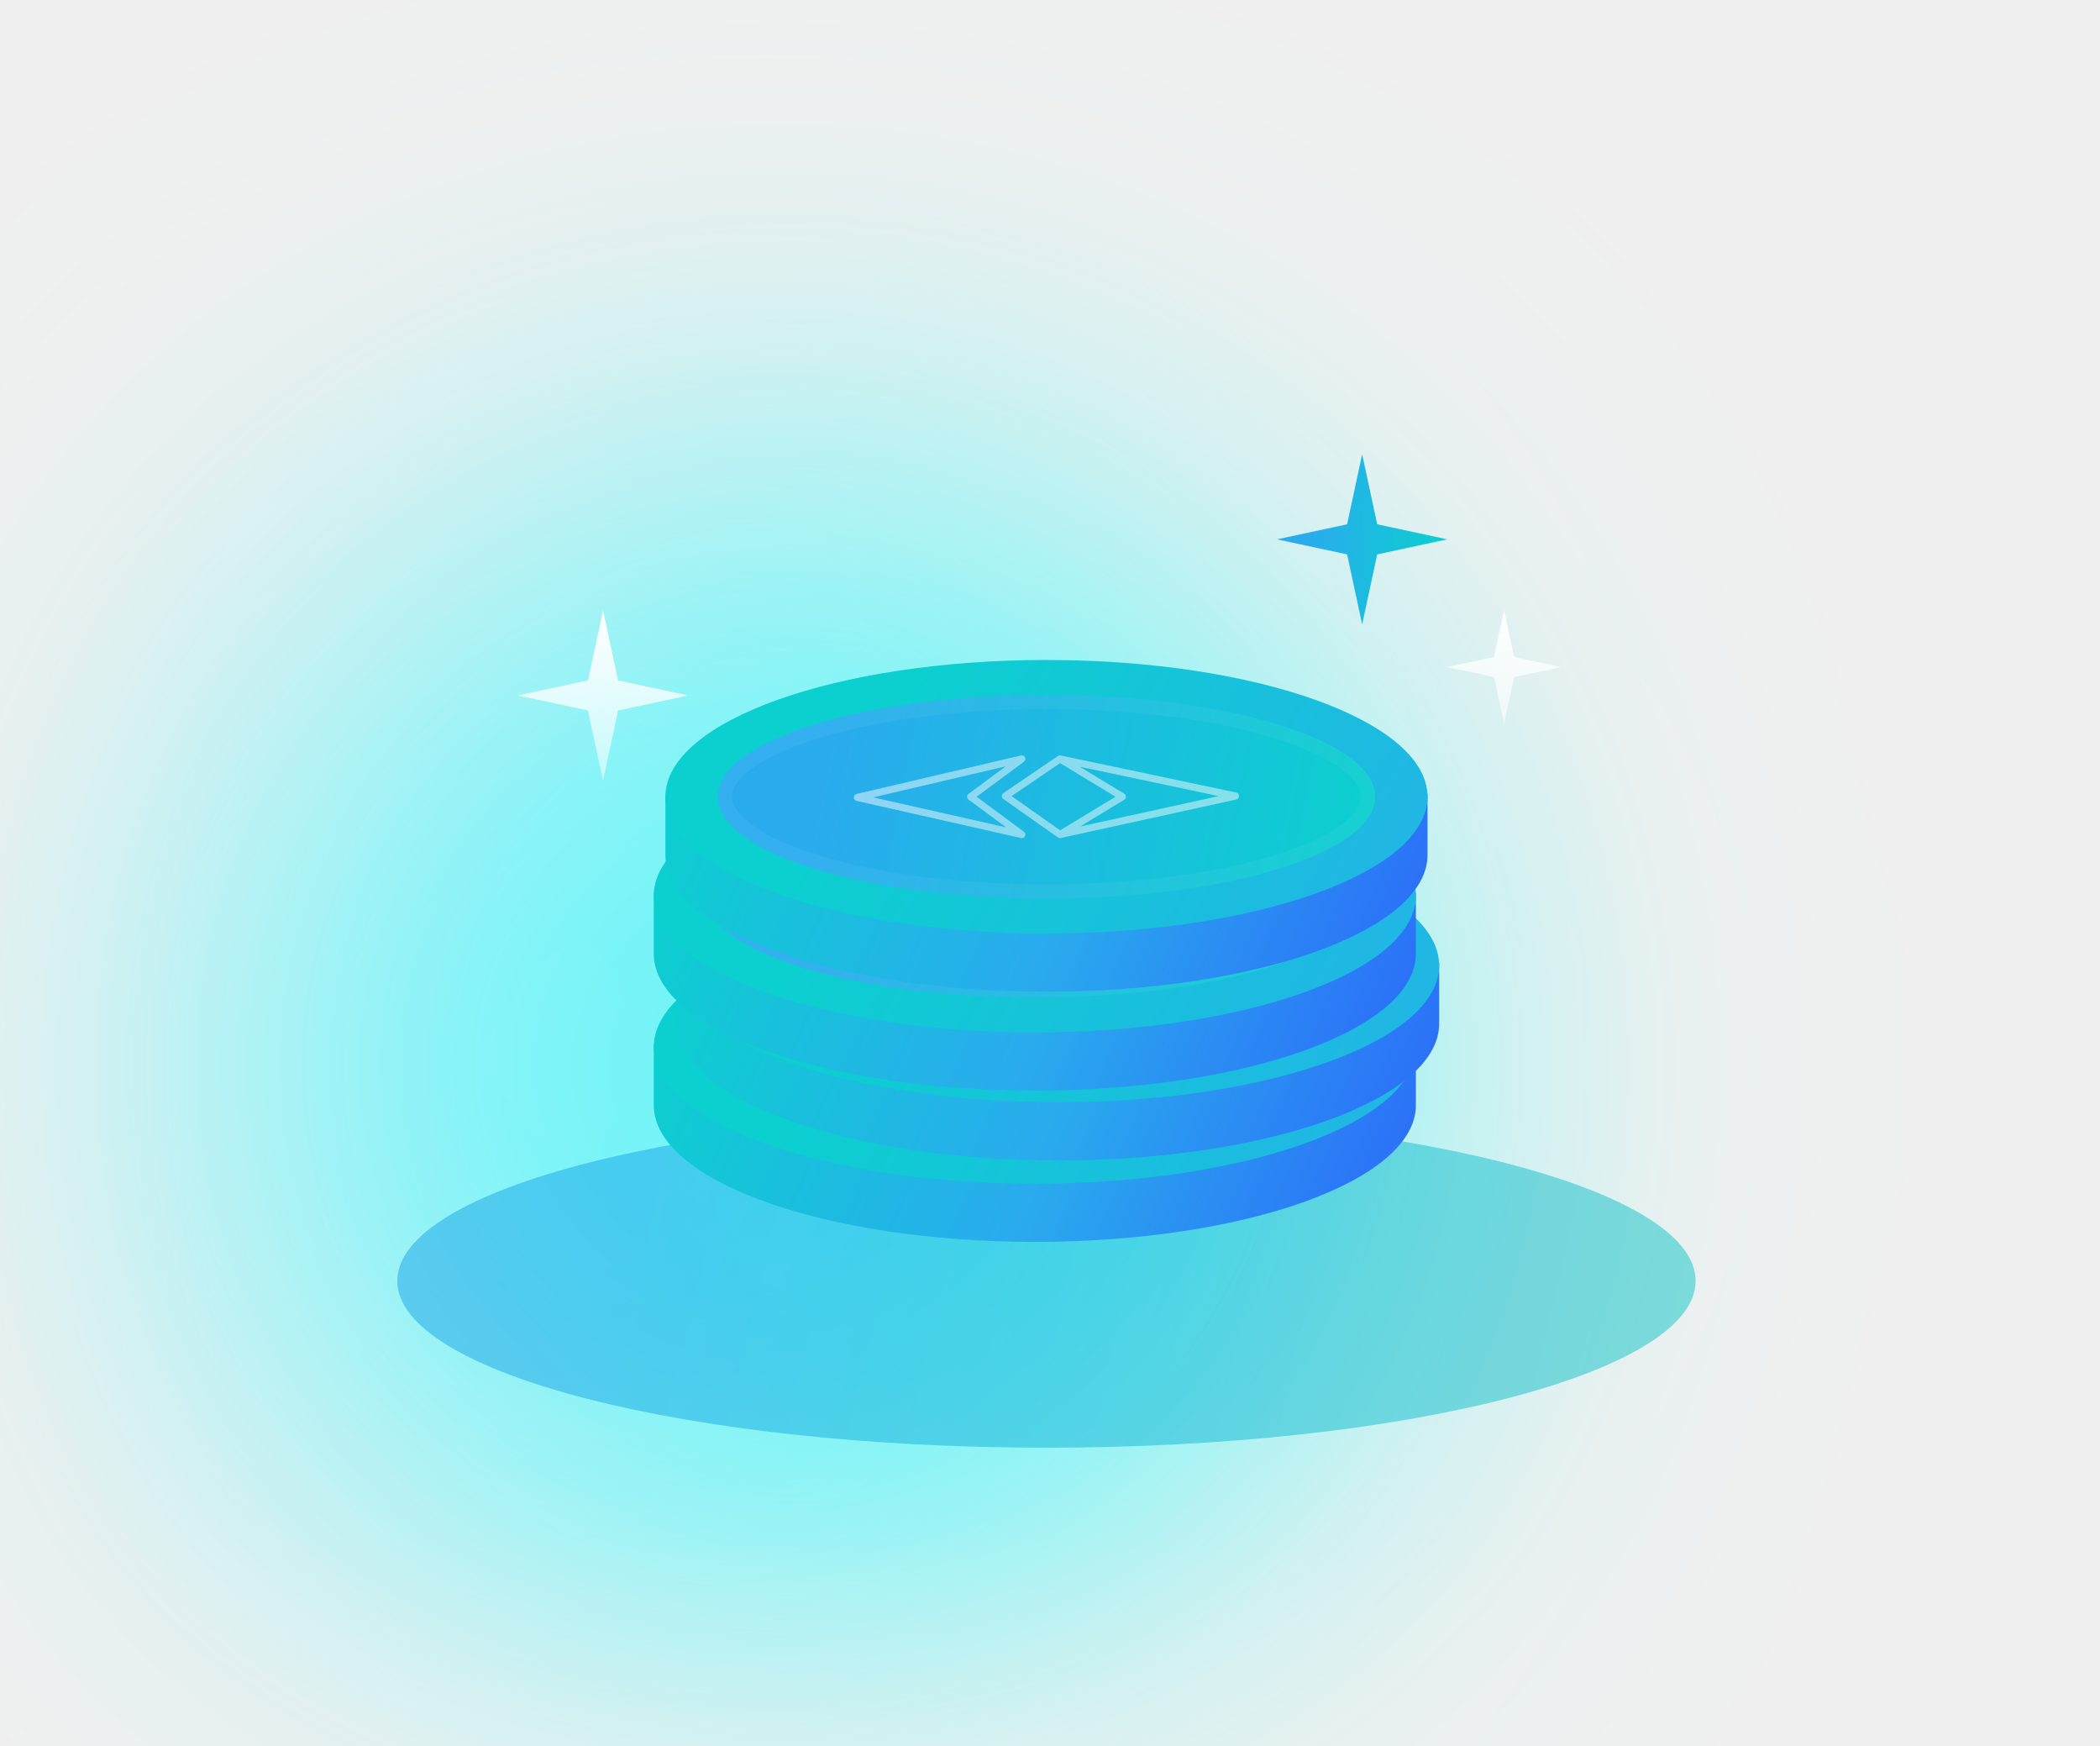
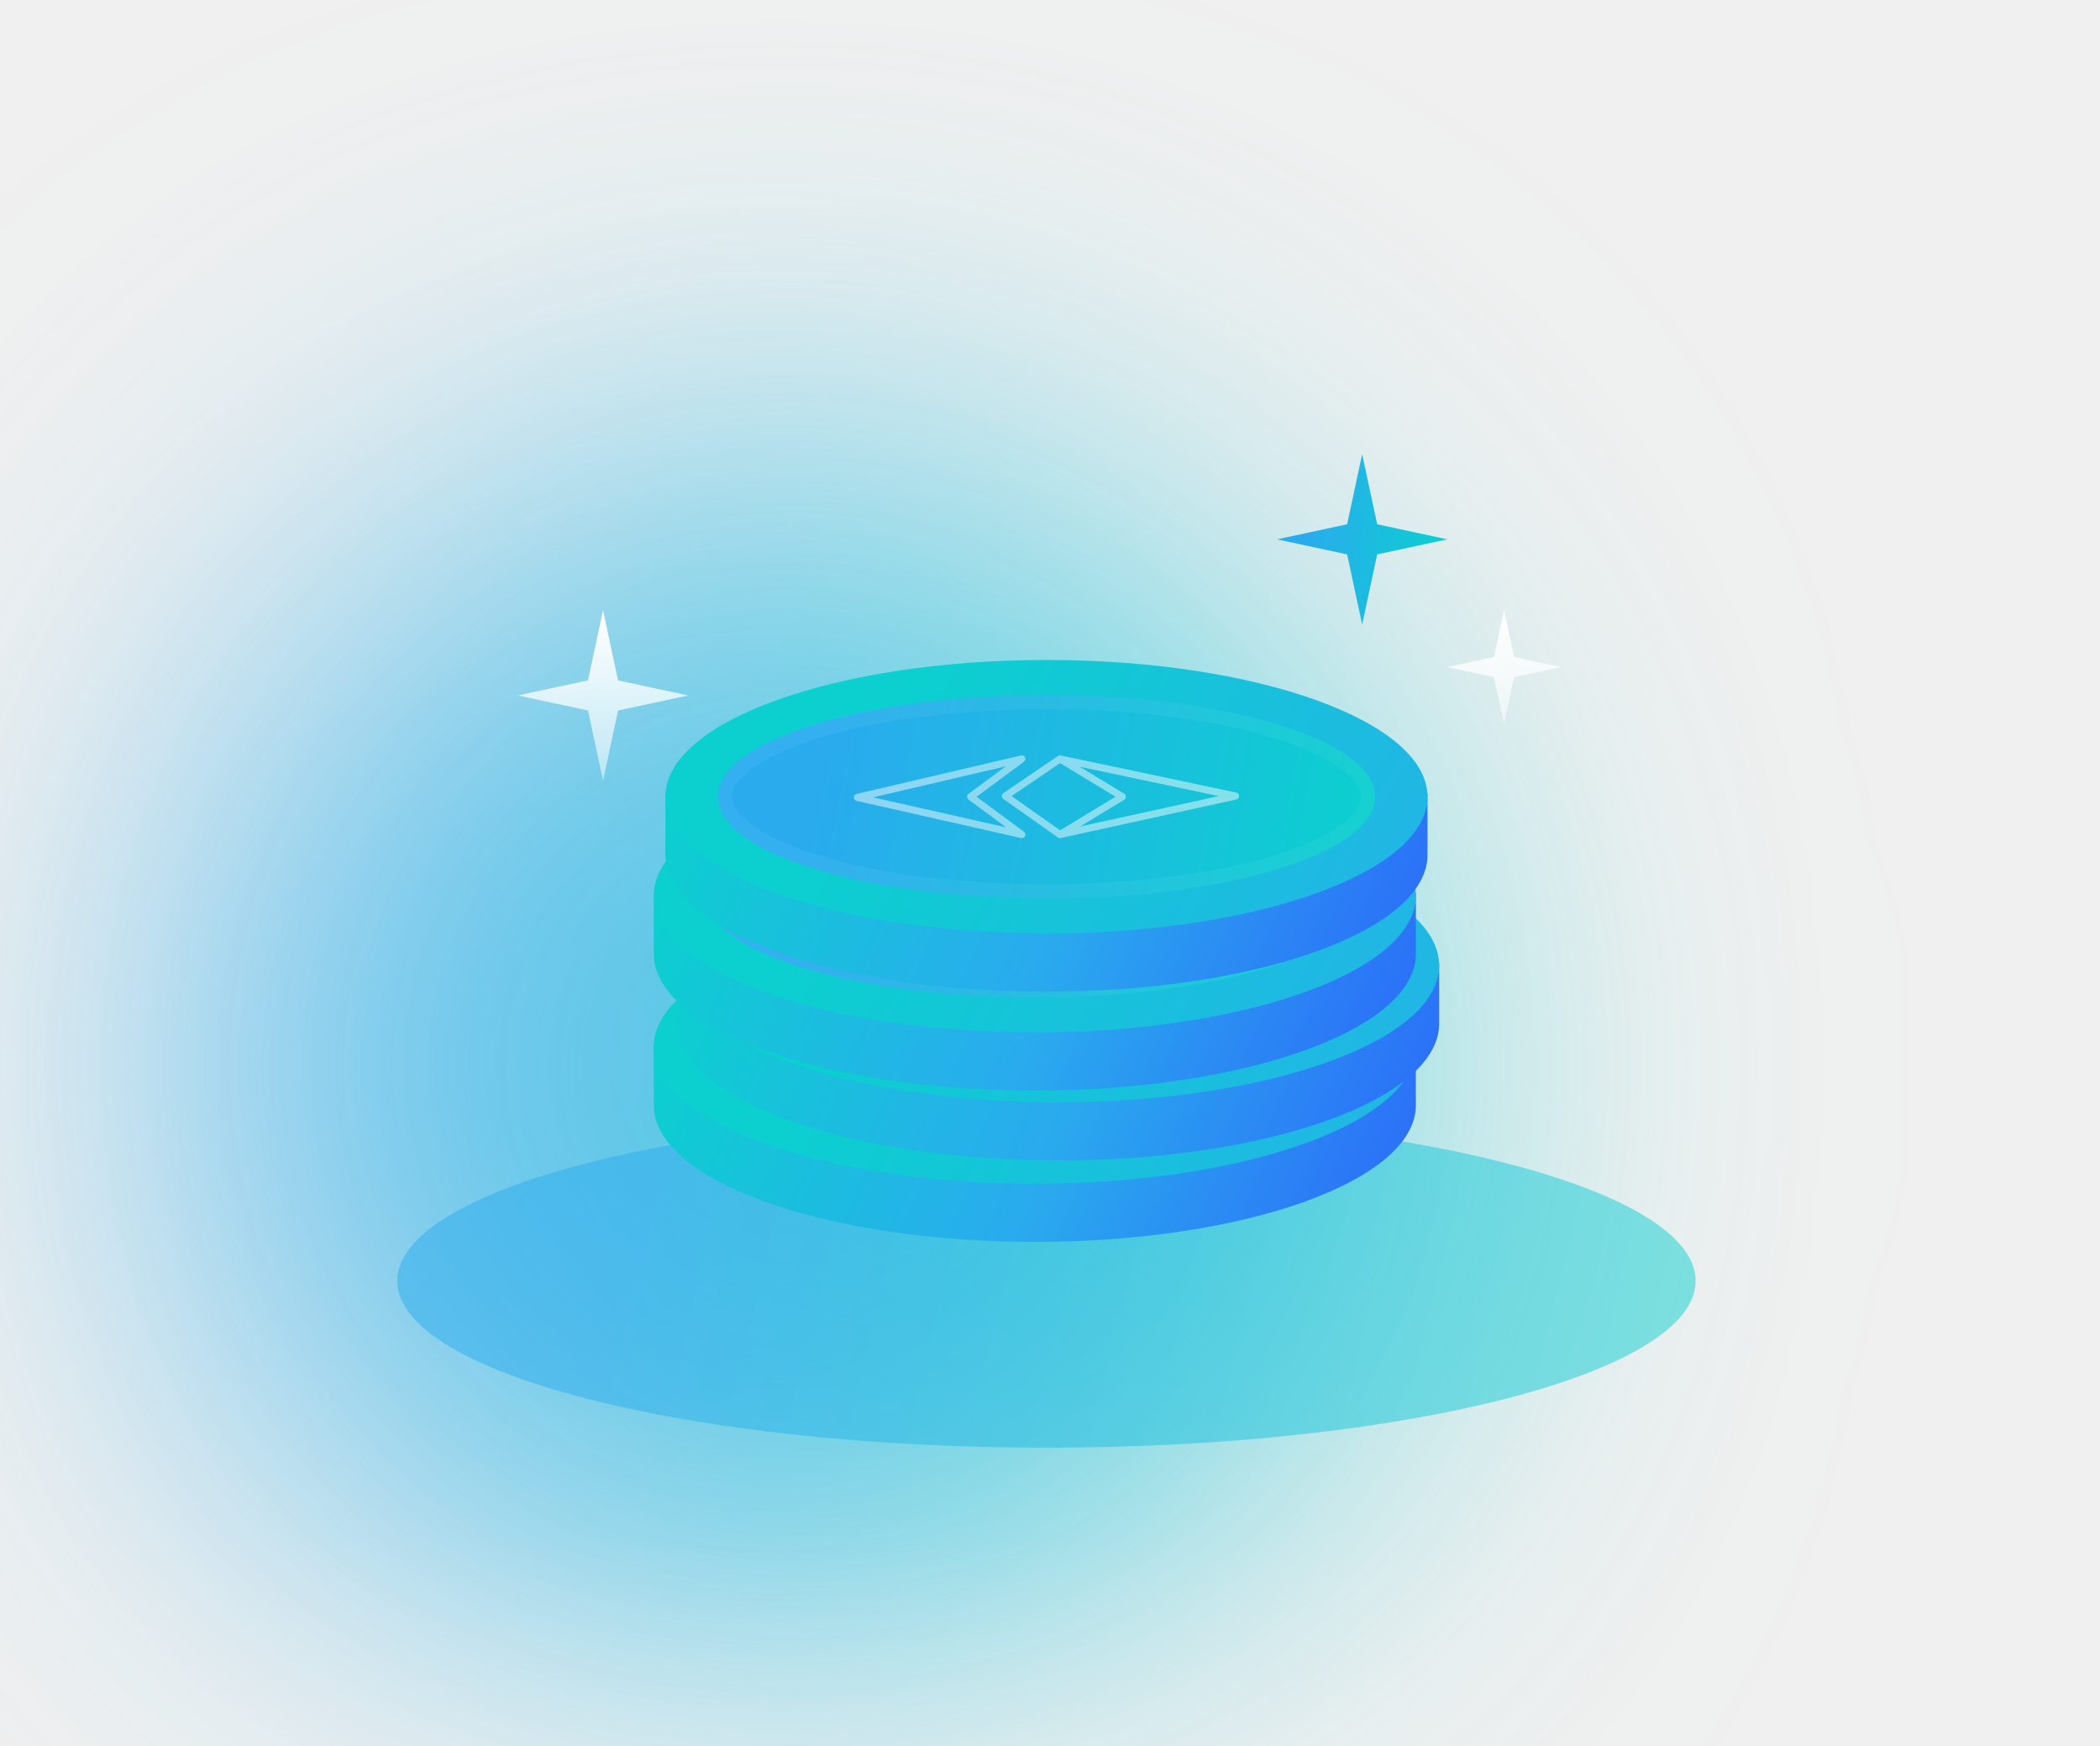
- <svg xmlns="http://www.w3.org/2000/svg" width="296" height="246" viewBox="0 0 296 246" fill="none">
-   <g style="mix-blend-mode:hard-light" opacity="0.7" filter="url(#filter0_f_244_22030)">
-     <circle cx="110" cy="150" r="85" fill="url(#paint0_linear_244_22030)" />
+ <svg xmlns="http://www.w3.org/2000/svg" xmlns:xlink="http://www.w3.org/1999/xlink" fill="none" height="246" viewBox="0 0 296 246" width="296">
+   <filter id="a" color-interpolation-filters="sRGB" filterUnits="userSpaceOnUse" height="682" width="682" x="-231" y="-191">
+     <feFlood flood-opacity="0" result="BackgroundImageFix" />
+     <feBlend in="SourceGraphic" in2="BackgroundImageFix" mode="normal" result="shape" />
+     <feGaussianBlur result="effect1_foregroundBlur_244_22030" stdDeviation="128" />
+   </filter>
+   <linearGradient id="b">
+     <stop offset=".15" stop-color="#2aabee" />
+     <stop offset="1" stop-color="#0ccfcf" />
+   </linearGradient>
+   <linearGradient id="c" gradientUnits="userSpaceOnUse" x1="25.155" x2="194.845" xlink:href="#b" y1="144.87" y2="155.13" />
+   <linearGradient id="d" gradientUnits="userSpaceOnUse" x1="56.167" x2="229.874" xlink:href="#b" y1="179.082" y2="219.975" />
+   <linearGradient id="e">
+     <stop offset="0" stop-color="#2c41ff" />
+     <stop offset=".593" stop-color="#2aabee" />
+     <stop offset="1" stop-color="#0ccfcf" />
+   </linearGradient>
+   <linearGradient id="f" gradientUnits="userSpaceOnUse" x1="231.55" x2="104.494" xlink:href="#e" y1="178.28" y2="121.256" />
+   <linearGradient id="g" gradientUnits="userSpaceOnUse" x1="243.44" x2="138.034" xlink:href="#b" y1="177.05" y2="112.84" />
+   <linearGradient id="h" gradientUnits="userSpaceOnUse" x1="99.615" x2="189.036" xlink:href="#b" y1="146.664" y2="164.12" />
+   <linearGradient id="i" gradientUnits="userSpaceOnUse" x1="234.83" x2="107.774" xlink:href="#e" y1="166.8" y2="109.776" />
+   <linearGradient id="j" gradientUnits="userSpaceOnUse" x1="246.72" x2="141.314" xlink:href="#b" y1="165.57" y2="101.36" />
+   <linearGradient id="k" gradientUnits="userSpaceOnUse" x1="102.895" x2="192.316" xlink:href="#b" y1="135.184" y2="152.64" />
+   <linearGradient id="l" gradientUnits="userSpaceOnUse" x1="231.55" x2="104.494" xlink:href="#e" y1="156.96" y2="99.936" />
+   <linearGradient id="m" gradientUnits="userSpaceOnUse" x1="243.44" x2="138.034" xlink:href="#b" y1="155.73" y2="91.52" />
+   <linearGradient id="n" gradientUnits="userSpaceOnUse" x1="99.615" x2="189.036" xlink:href="#b" y1="125.344" y2="142.8" />
+   <linearGradient id="o" gradientUnits="userSpaceOnUse" x1="233.19" x2="106.134" xlink:href="#e" y1="143.02" y2="85.996" />
+   <linearGradient id="p" gradientUnits="userSpaceOnUse" x1="245.08" x2="139.674" xlink:href="#b" y1="141.79" y2="77.58" />
+   <linearGradient id="q" gradientUnits="userSpaceOnUse" x1="101.254" x2="190.676" xlink:href="#b" y1="111.404" y2="128.86" />
+   <linearGradient id="r">
+     <stop offset="0" stop-color="#fff" />
+     <stop offset="1" stop-color="#fff" stop-opacity=".5" />
+   </linearGradient>
+   <linearGradient id="s" gradientUnits="userSpaceOnUse" x1="85" x2="85" xlink:href="#r" y1="86" y2="110" />
+   <linearGradient id="t" gradientUnits="userSpaceOnUse" x1="212" x2="212" xlink:href="#r" y1="86" y2="102" />
+   <linearGradient id="u" gradientUnits="userSpaceOnUse" x1="180.022" x2="203.978" xlink:href="#b" y1="75.276" y2="76.724" />
+   <g filter="url(#a)" opacity=".7">
+     <circle cx="110" cy="150" fill="url(#c)" r="85" />
  </g>
-   <g style="mix-blend-mode:multiply" opacity="0.5">
-     <ellipse cx="147.5" cy="180.5" rx="91.5" ry="23.5" fill="url(#paint1_linear_244_22030)" />
+   <ellipse cx="147.5" cy="180.5" fill="url(#d)" opacity=".5" rx="91.5" ry="23.5" />
+   <path d="m145.86 175c29.663 0 53.71-8.627 53.71-19.27v-8.61h-107.42v8.61c0 10.643 24.047 19.27 53.71 19.27z" fill="url(#f)" />
+   <ellipse cx="145.86" cy="147.53" fill="url(#g)" rx="53.71" ry="19.27" />
+   <ellipse cx="145.86" cy="147.53" fill="url(#h)" rx="46.33" ry="14.35" />
+   <path d="m191.19 147.53c0 1.511-.991 3.138-3.232 4.779-2.219 1.625-5.495 3.131-9.634 4.413-8.264 2.559-19.742 4.158-32.464 4.158s-24.2-1.599-32.464-4.158c-4.139-1.282-7.415-2.788-9.634-4.413-2.241-1.641-3.232-3.268-3.232-4.779s.991-3.138 3.232-4.779c2.219-1.625 5.495-3.131 9.634-4.413 8.264-2.559 19.742-4.158 32.464-4.158s24.2 1.599 32.464 4.158c4.139 1.282 7.415 2.788 9.634 4.413 2.241 1.641 3.232 3.268 3.232 4.779z" stroke="#fff" stroke-opacity=".05" stroke-width="2" />
+   <path d="m149.14 163.52c29.663 0 53.71-8.627 53.71-19.27v-8.61h-107.42v8.61c0 10.643 24.047 19.27 53.71 19.27z" fill="url(#i)" />
+   <ellipse cx="149.14" cy="136.05" fill="url(#j)" rx="53.71" ry="19.27" />
+   <ellipse cx="149.14" cy="136.05" fill="url(#k)" rx="46.33" ry="14.35" />
+   <path d="m194.47 136.05c0 1.511-.991 3.138-3.232 4.779-2.219 1.625-5.495 3.131-9.634 4.413-8.264 2.56-19.742 4.158-32.464 4.158s-24.2-1.598-32.464-4.158c-4.139-1.282-7.415-2.788-9.634-4.413-2.241-1.641-3.232-3.268-3.232-4.779s.991-3.138 3.232-4.779c2.219-1.625 5.495-3.131 9.634-4.413 8.264-2.559 19.742-4.158 32.464-4.158s24.2 1.599 32.464 4.158c4.139 1.282 7.415 2.788 9.634 4.413 2.241 1.641 3.232 3.268 3.232 4.779z" stroke="#fff" stroke-opacity=".05" stroke-width="2" />
+   <path d="m145.86 153.68c29.663 0 53.71-8.627 53.71-19.27v-8.61h-107.42v8.61c0 10.643 24.047 19.27 53.71 19.27z" fill="url(#l)" />
+   <ellipse cx="145.86" cy="126.21" fill="url(#m)" rx="53.71" ry="19.27" />
+   <ellipse cx="145.86" cy="126.21" fill="url(#n)" rx="46.33" ry="14.35" />
+   <path d="m191.19 126.21c0 1.511-.991 3.138-3.232 4.779-2.219 1.625-5.495 3.131-9.634 4.413-8.264 2.559-19.742 4.158-32.464 4.158s-24.2-1.599-32.464-4.158c-4.139-1.282-7.415-2.788-9.634-4.413-2.241-1.641-3.232-3.268-3.232-4.779s.991-3.138 3.232-4.779c2.219-1.625 5.495-3.131 9.634-4.413 8.264-2.56 19.742-4.158 32.464-4.158s24.2 1.598 32.464 4.158c4.139 1.282 7.415 2.788 9.634 4.413 2.241 1.641 3.232 3.268 3.232 4.779z" stroke="#fff" stroke-opacity=".05" stroke-width="2" />
+   <path d="m147.5 139.74c29.663 0 53.71-8.627 53.71-19.27v-8.61h-107.42v8.61c0 10.643 24.047 19.27 53.71 19.27z" fill="url(#o)" />
+   <ellipse cx="147.5" cy="112.27" fill="url(#p)" rx="53.71" ry="19.27" />
+   <ellipse cx="147.5" cy="112.27" fill="url(#q)" rx="46.33" ry="14.35" />
+   <g stroke="#fff">
+     <path d="m192.83 112.27c0 1.511-.991 3.138-3.232 4.779-2.219 1.625-5.495 3.131-9.634 4.413-8.264 2.559-19.742 4.158-32.464 4.158s-24.2-1.599-32.464-4.158c-4.139-1.282-7.415-2.788-9.634-4.413-2.241-1.641-3.232-3.268-3.232-4.779s.991-3.138 3.232-4.779c2.219-1.625 5.495-3.131 9.634-4.413 8.264-2.56 19.742-4.158 32.464-4.158s24.2 1.598 32.464 4.158c4.139 1.282 7.415 2.788 9.634 4.413 2.241 1.641 3.232 3.268 3.232 4.779z" stroke-opacity=".05" stroke-width="2" />
+     <path d="m149.405 106.94 24.745 5.233-24.745 5.427m0-10.66-7.698 5.233 7.698 5.427m0-10.66 8.798 5.33-8.798 5.33" stroke-linecap="round" stroke-linejoin="round" stroke-opacity=".48" />
+     <path d="m144.024 117.6-23.174-5.233 23.174-5.427-7.21 5.33z" stroke-linecap="round" stroke-linejoin="round" stroke-opacity=".48" />
  </g>
-   <path d="M145.86 175C175.523 175 199.57 166.373 199.57 155.73V147.12H92.15V155.73C92.15 166.373 116.197 175 145.86 175Z" fill="url(#paint2_linear_244_22030)" />
-   <ellipse cx="145.86" cy="147.53" rx="53.71" ry="19.27" fill="url(#paint3_linear_244_22030)" />
-   <ellipse cx="145.86" cy="147.53" rx="46.33" ry="14.35" fill="url(#paint4_linear_244_22030)" />
-   <path d="M191.19 147.53C191.19 149.041 190.199 150.668 187.958 152.309C185.739 153.934 182.463 155.44 178.324 156.722C170.06 159.281 158.582 160.88 145.86 160.88C133.138 160.88 121.66 159.281 113.396 156.722C109.257 155.44 105.981 153.934 103.762 152.309C101.521 150.668 100.53 149.041 100.53 147.53C100.53 146.019 101.521 144.392 103.762 142.751C105.981 141.126 109.257 139.62 113.396 138.338C121.66 135.779 133.138 134.18 145.86 134.18C158.582 134.18 170.06 135.779 178.324 138.338C182.463 139.62 185.739 141.126 187.958 142.751C190.199 144.392 191.19 146.019 191.19 147.53Z" stroke="white" stroke-opacity="0.05" stroke-width="2" />
-   <path d="M149.14 163.52C178.803 163.52 202.85 154.893 202.85 144.25V135.64H95.43V144.25C95.43 154.893 119.477 163.52 149.14 163.52Z" fill="url(#paint5_linear_244_22030)" />
-   <ellipse cx="149.14" cy="136.05" rx="53.71" ry="19.27" fill="url(#paint6_linear_244_22030)" />
-   <ellipse cx="149.14" cy="136.05" rx="46.33" ry="14.35" fill="url(#paint7_linear_244_22030)" />
-   <path d="M194.47 136.05C194.47 137.561 193.479 139.188 191.238 140.829C189.019 142.454 185.743 143.96 181.604 145.242C173.34 147.802 161.862 149.4 149.14 149.4C136.418 149.4 124.94 147.802 116.676 145.242C112.537 143.96 109.261 142.454 107.042 140.829C104.801 139.188 103.81 137.561 103.81 136.05C103.81 134.539 104.801 132.912 107.042 131.271C109.261 129.646 112.537 128.14 116.676 126.858C124.94 124.299 136.418 122.7 149.14 122.7C161.862 122.7 173.34 124.299 181.604 126.858C185.743 128.14 189.019 129.646 191.238 131.271C193.479 132.912 194.47 134.539 194.47 136.05Z" stroke="white" stroke-opacity="0.05" stroke-width="2" />
-   <path d="M145.86 153.68C175.523 153.68 199.57 145.053 199.57 134.41V125.8H92.15V134.41C92.15 145.053 116.197 153.68 145.86 153.68Z" fill="url(#paint8_linear_244_22030)" />
-   <ellipse cx="145.86" cy="126.21" rx="53.71" ry="19.27" fill="url(#paint9_linear_244_22030)" />
-   <ellipse cx="145.86" cy="126.21" rx="46.33" ry="14.35" fill="url(#paint10_linear_244_22030)" />
-   <path d="M191.19 126.21C191.19 127.721 190.199 129.348 187.958 130.989C185.739 132.614 182.463 134.12 178.324 135.402C170.06 137.961 158.582 139.56 145.86 139.56C133.138 139.56 121.66 137.961 113.396 135.402C109.257 134.12 105.981 132.614 103.762 130.989C101.521 129.348 100.53 127.721 100.53 126.21C100.53 124.699 101.521 123.072 103.762 121.431C105.981 119.806 109.257 118.3 113.396 117.018C121.66 114.458 133.138 112.86 145.86 112.86C158.582 112.86 170.06 114.458 178.324 117.018C182.463 118.3 185.739 119.806 187.958 121.431C190.199 123.072 191.19 124.699 191.19 126.21Z" stroke="white" stroke-opacity="0.05" stroke-width="2" />
-   <path d="M147.5 139.74C177.163 139.74 201.21 131.113 201.21 120.47V111.86H93.79V120.47C93.79 131.113 117.837 139.74 147.5 139.74Z" fill="url(#paint11_linear_244_22030)" />
-   <ellipse cx="147.5" cy="112.27" rx="53.71" ry="19.27" fill="url(#paint12_linear_244_22030)" />
-   <ellipse cx="147.5" cy="112.27" rx="46.33" ry="14.35" fill="url(#paint13_linear_244_22030)" />
-   <path d="M192.83 112.27C192.83 113.781 191.839 115.408 189.598 117.049C187.379 118.674 184.103 120.18 179.964 121.462C171.7 124.021 160.222 125.62 147.5 125.62C134.778 125.62 123.3 124.021 115.036 121.462C110.897 120.18 107.621 118.674 105.402 117.049C103.161 115.408 102.17 113.781 102.17 112.27C102.17 110.759 103.161 109.132 105.402 107.491C107.621 105.866 110.897 104.36 115.036 103.078C123.3 100.518 134.778 98.92 147.5 98.92C160.222 98.92 171.7 100.518 179.964 103.078C184.103 104.36 187.379 105.866 189.598 107.491C191.839 109.132 192.83 110.759 192.83 112.27Z" stroke="white" stroke-opacity="0.05" stroke-width="2" />
-   <path d="M149.405 106.94L174.15 112.173L149.405 117.6M149.405 106.94L141.707 112.173L149.405 117.6M149.405 106.94L158.203 112.27L149.405 117.6" stroke="white" stroke-opacity="0.48" stroke-linecap="round" stroke-linejoin="round" />
-   <path d="M144.024 117.6L120.85 112.367L144.024 106.94L136.814 112.27L144.024 117.6Z" stroke="white" stroke-opacity="0.48" stroke-linecap="round" stroke-linejoin="round" />
-   <path d="M85 86L87.121 95.879L97 98L87.121 100.121L85 110L82.879 100.121L73 98L82.879 95.879L85 86Z" fill="url(#paint14_linear_244_22030)" />
-   <path d="M212 86L213.414 92.586L220 94L213.414 95.414L212 102L210.586 95.414L204 94L210.586 92.586L212 86Z" fill="url(#paint15_linear_244_22030)" />
-   <path d="M192 64L194.121 73.879L204 76L194.121 78.121L192 88L189.879 78.121L180 76L189.879 73.879L192 64Z" fill="url(#paint16_linear_244_22030)" />
-   <defs>
-     <filter id="filter0_f_244_22030" x="-231" y="-191" width="682" height="682" filterUnits="userSpaceOnUse" color-interpolation-filters="sRGB">
-       <feFlood flood-opacity="0" result="BackgroundImageFix" />
-       <feBlend mode="normal" in="SourceGraphic" in2="BackgroundImageFix" result="shape" />
-       <feGaussianBlur stdDeviation="128" result="effect1_foregroundBlur_244_22030" />
-     </filter>
-     <linearGradient id="paint0_linear_244_22030" x1="25.155" y1="144.87" x2="194.845" y2="155.13" gradientUnits="userSpaceOnUse">
-       <stop offset="0.15" stop-color="#2AABEE" />
-       <stop offset="1" stop-color="#0CCFCF" />
-     </linearGradient>
-     <linearGradient id="paint1_linear_244_22030" x1="56.167" y1="179.082" x2="229.874" y2="219.975" gradientUnits="userSpaceOnUse">
-       <stop offset="0.15" stop-color="#2AABEE" />
-       <stop offset="1" stop-color="#0CCFCF" />
-     </linearGradient>
-     <linearGradient id="paint2_linear_244_22030" x1="231.55" y1="178.28" x2="104.494" y2="121.256" gradientUnits="userSpaceOnUse">
-       <stop stop-color="#2C41FF" />
-       <stop offset="0.593" stop-color="#2AABEE" />
-       <stop offset="1" stop-color="#0CCFCF" />
-     </linearGradient>
-     <linearGradient id="paint3_linear_244_22030" x1="243.44" y1="177.05" x2="138.034" y2="112.84" gradientUnits="userSpaceOnUse">
-       <stop offset="0.15" stop-color="#2AABEE" />
-       <stop offset="1" stop-color="#0CCFCF" />
-     </linearGradient>
-     <linearGradient id="paint4_linear_244_22030" x1="99.615" y1="146.664" x2="189.036" y2="164.12" gradientUnits="userSpaceOnUse">
-       <stop offset="0.15" stop-color="#2AABEE" />
-       <stop offset="1" stop-color="#0CCFCF" />
-     </linearGradient>
-     <linearGradient id="paint5_linear_244_22030" x1="234.83" y1="166.8" x2="107.774" y2="109.776" gradientUnits="userSpaceOnUse">
-       <stop stop-color="#2C41FF" />
-       <stop offset="0.593" stop-color="#2AABEE" />
-       <stop offset="1" stop-color="#0CCFCF" />
-     </linearGradient>
-     <linearGradient id="paint6_linear_244_22030" x1="246.72" y1="165.57" x2="141.314" y2="101.36" gradientUnits="userSpaceOnUse">
-       <stop offset="0.15" stop-color="#2AABEE" />
-       <stop offset="1" stop-color="#0CCFCF" />
-     </linearGradient>
-     <linearGradient id="paint7_linear_244_22030" x1="102.895" y1="135.184" x2="192.316" y2="152.64" gradientUnits="userSpaceOnUse">
-       <stop offset="0.15" stop-color="#2AABEE" />
-       <stop offset="1" stop-color="#0CCFCF" />
-     </linearGradient>
-     <linearGradient id="paint8_linear_244_22030" x1="231.55" y1="156.96" x2="104.494" y2="99.936" gradientUnits="userSpaceOnUse">
-       <stop stop-color="#2C41FF" />
-       <stop offset="0.593" stop-color="#2AABEE" />
-       <stop offset="1" stop-color="#0CCFCF" />
-     </linearGradient>
-     <linearGradient id="paint9_linear_244_22030" x1="243.44" y1="155.73" x2="138.034" y2="91.52" gradientUnits="userSpaceOnUse">
-       <stop offset="0.15" stop-color="#2AABEE" />
-       <stop offset="1" stop-color="#0CCFCF" />
-     </linearGradient>
-     <linearGradient id="paint10_linear_244_22030" x1="99.615" y1="125.344" x2="189.036" y2="142.8" gradientUnits="userSpaceOnUse">
-       <stop offset="0.15" stop-color="#2AABEE" />
-       <stop offset="1" stop-color="#0CCFCF" />
-     </linearGradient>
-     <linearGradient id="paint11_linear_244_22030" x1="233.19" y1="143.02" x2="106.134" y2="85.996" gradientUnits="userSpaceOnUse">
-       <stop stop-color="#2C41FF" />
-       <stop offset="0.593" stop-color="#2AABEE" />
-       <stop offset="1" stop-color="#0CCFCF" />
-     </linearGradient>
-     <linearGradient id="paint12_linear_244_22030" x1="245.08" y1="141.79" x2="139.674" y2="77.58" gradientUnits="userSpaceOnUse">
-       <stop offset="0.15" stop-color="#2AABEE" />
-       <stop offset="1" stop-color="#0CCFCF" />
-     </linearGradient>
-     <linearGradient id="paint13_linear_244_22030" x1="101.254" y1="111.404" x2="190.676" y2="128.86" gradientUnits="userSpaceOnUse">
-       <stop offset="0.15" stop-color="#2AABEE" />
-       <stop offset="1" stop-color="#0CCFCF" />
-     </linearGradient>
-     <linearGradient id="paint14_linear_244_22030" x1="85" y1="86" x2="85" y2="110" gradientUnits="userSpaceOnUse">
-       <stop stop-color="white" />
-       <stop offset="1" stop-color="white" stop-opacity="0.5" />
-     </linearGradient>
-     <linearGradient id="paint15_linear_244_22030" x1="212" y1="86" x2="212" y2="102" gradientUnits="userSpaceOnUse">
-       <stop stop-color="white" />
-       <stop offset="1" stop-color="white" stop-opacity="0.5" />
-     </linearGradient>
-     <linearGradient id="paint16_linear_244_22030" x1="180.022" y1="75.276" x2="203.978" y2="76.724" gradientUnits="userSpaceOnUse">
-       <stop offset="0.15" stop-color="#2AABEE" />
-       <stop offset="1" stop-color="#0CCFCF" />
-     </linearGradient>
-   </defs>
+   <path d="m85 86 2.121 9.879 9.879 2.121-9.879 2.121-2.121 9.879-2.121-9.879-9.879-2.121 9.879-2.121z" fill="url(#s)" />
+   <path d="m212 86 1.414 6.586 6.586 1.414-6.586 1.414-1.414 6.586-1.414-6.586-6.586-1.414 6.586-1.414z" fill="url(#t)" />
+   <path d="m192 64 2.121 9.879 9.879 2.121-9.879 2.121-2.121 9.879-2.121-9.879-9.879-2.121 9.879-2.121z" fill="url(#u)" />
</svg>
